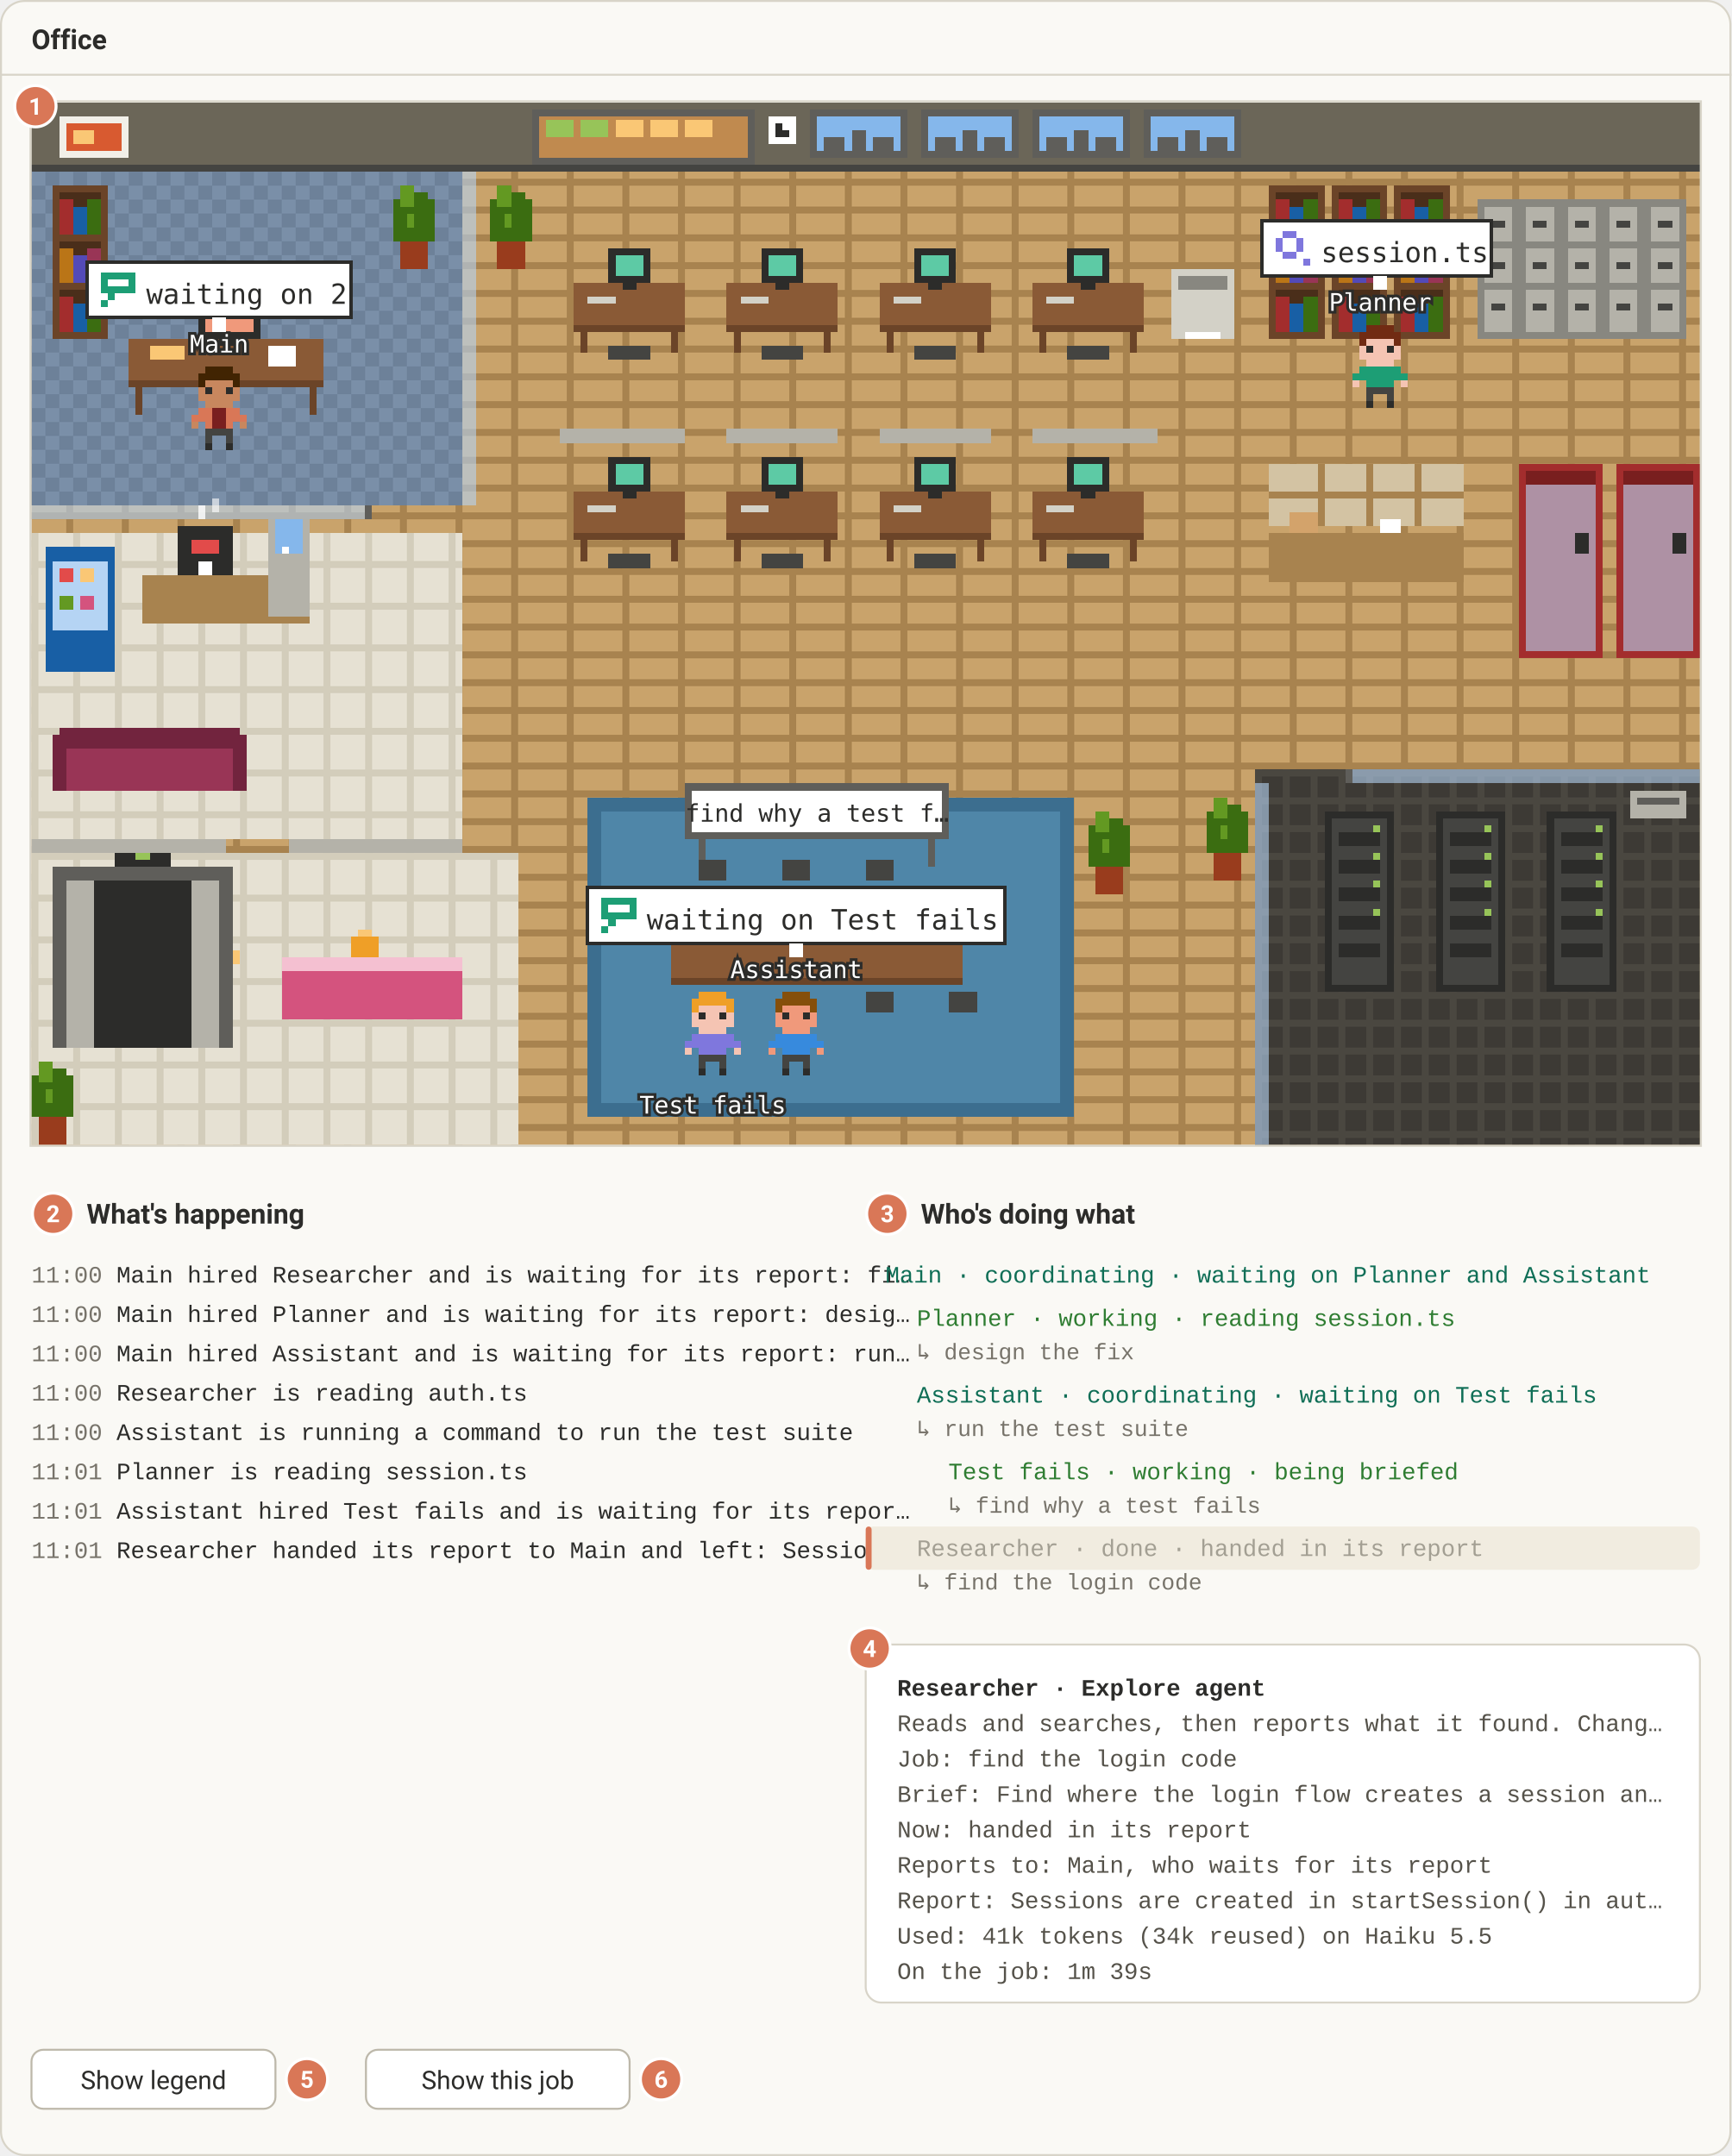
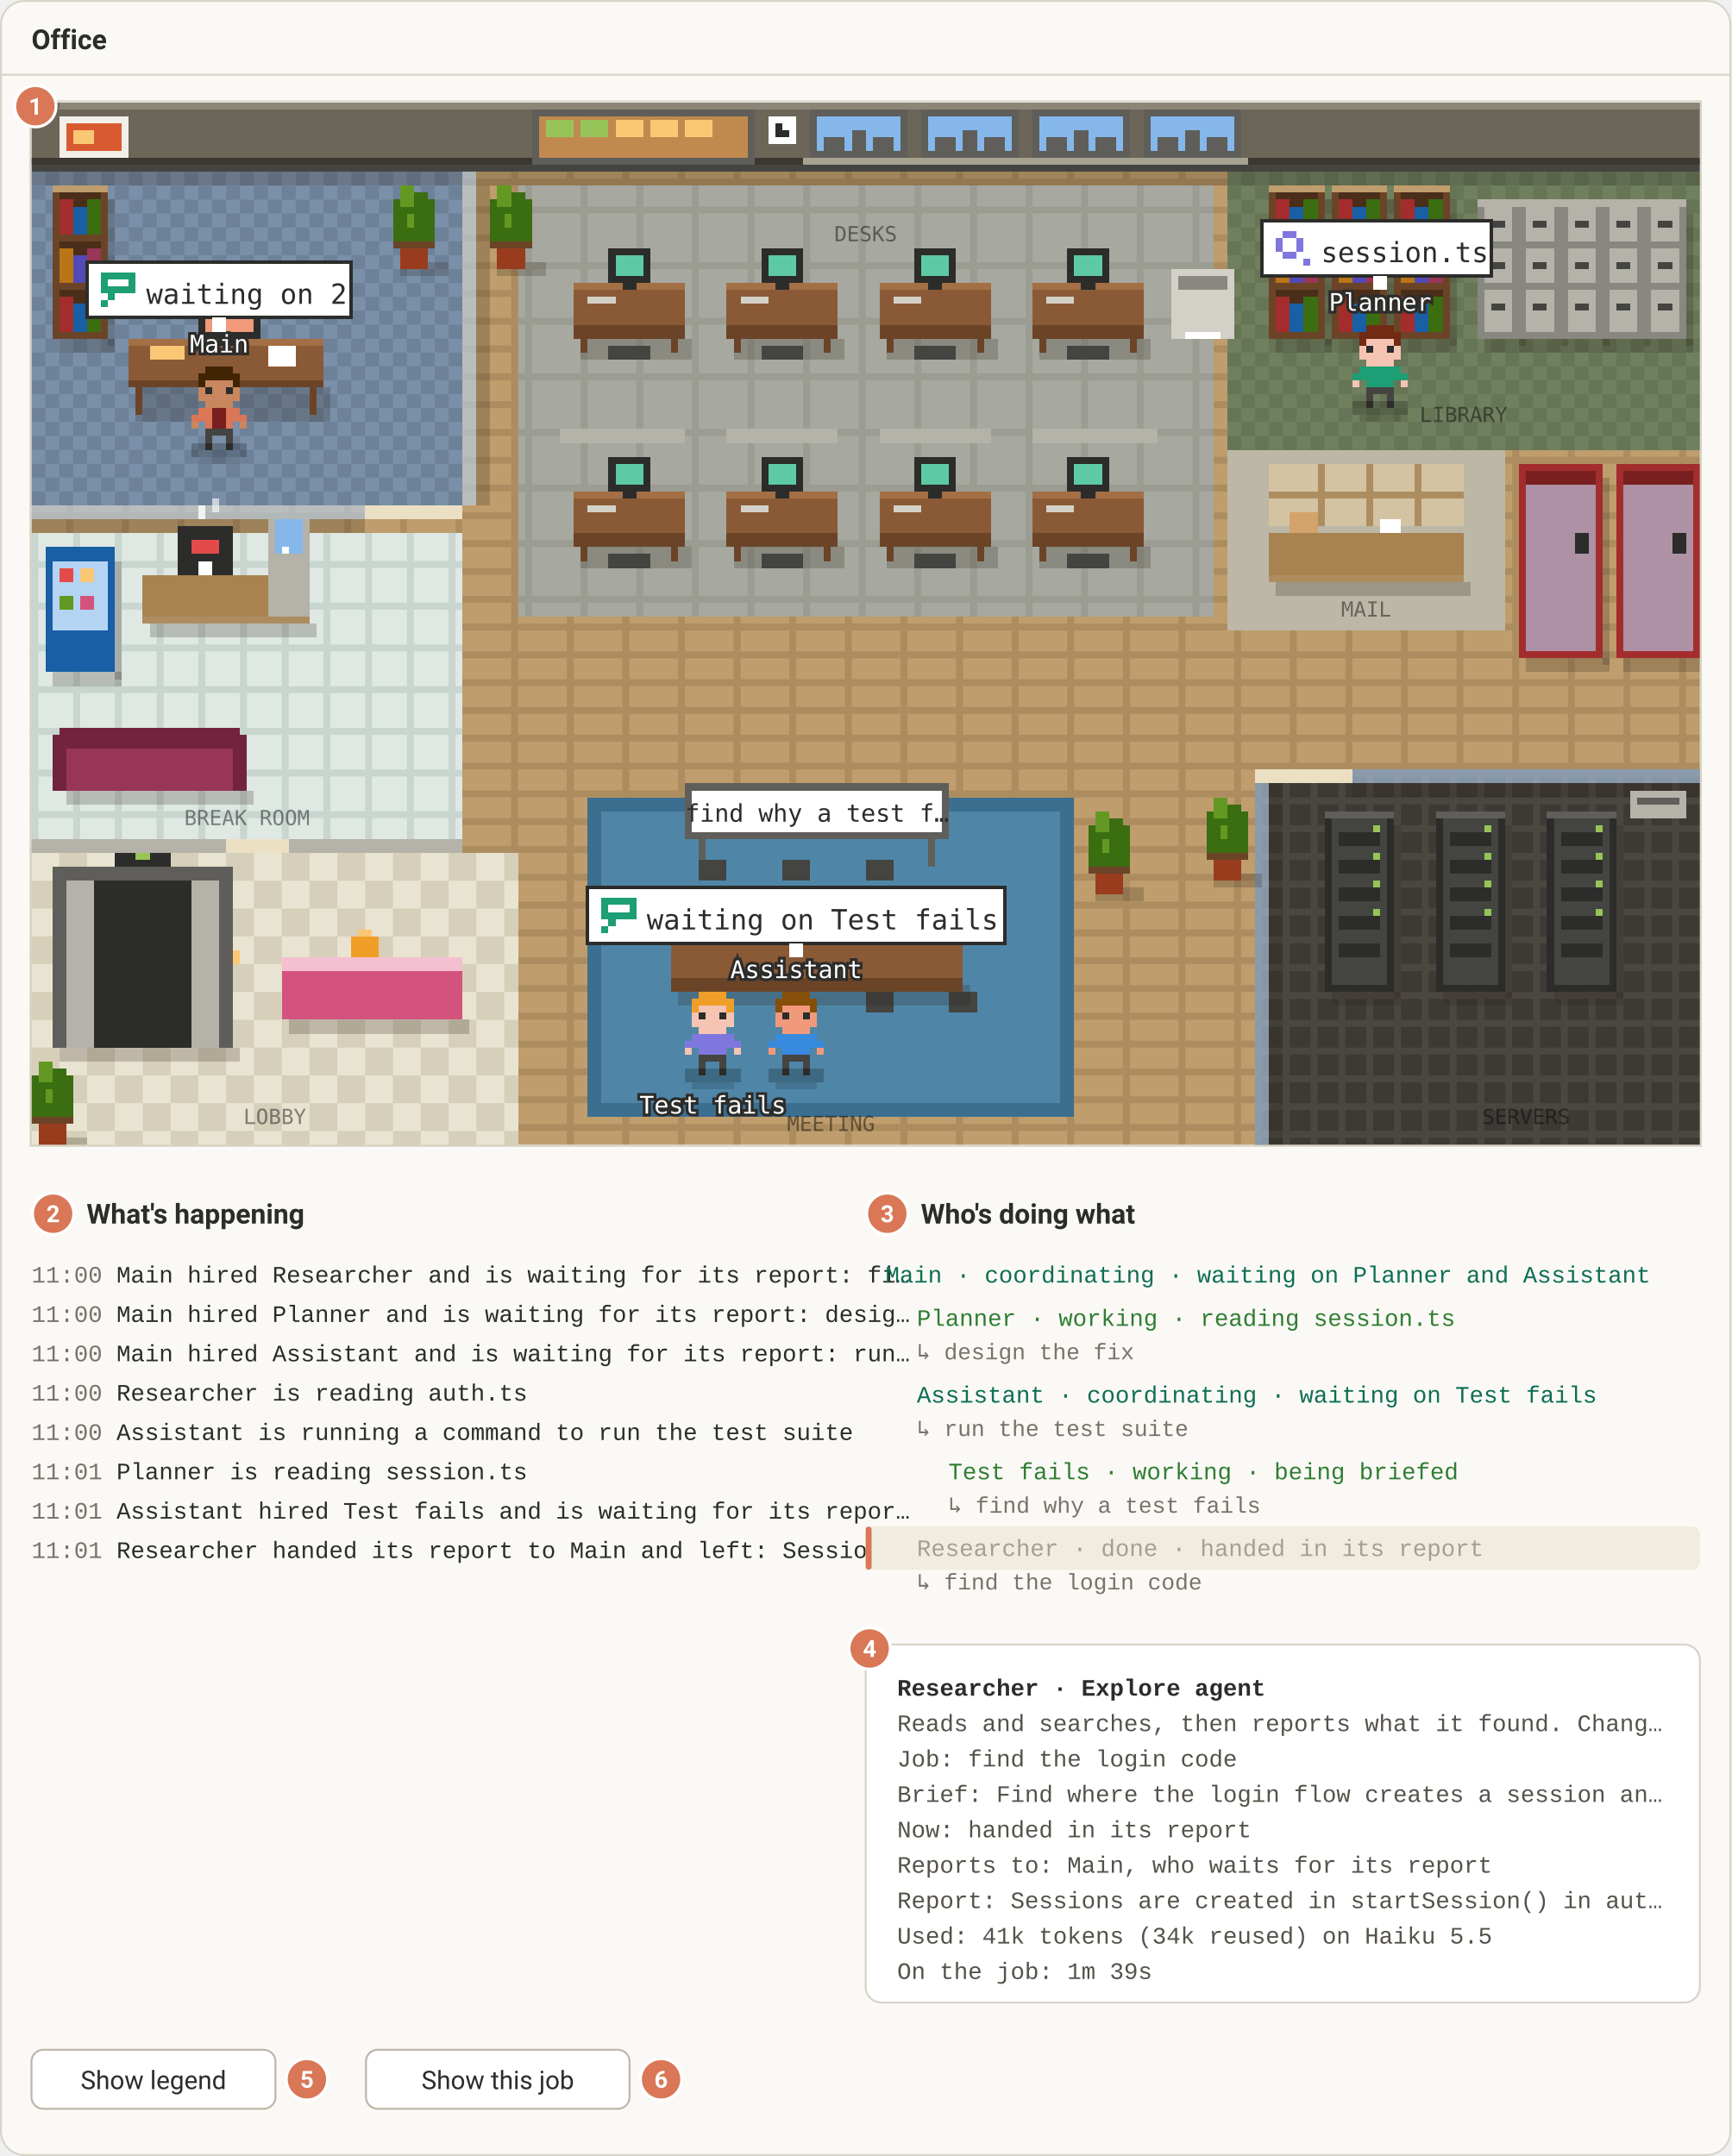
<svg xmlns="http://www.w3.org/2000/svg" viewBox="0 0 880 1096" width="880" height="1096">
  <rect x="0.5" y="0.5" width="879" height="1095" rx="12" fill="#faf9f5" stroke="#d8d4c8" />
  <g font-family="system-ui, -apple-system, 'Segoe UI', Roboto, Helvetica, Arial, sans-serif">
    <text x="16" y="25" font-size="14" font-weight="bold" fill="#2c2c2a">Office</text>
    <line x1="0" y1="38" x2="880" y2="38" stroke="#d8d4c8" />
  </g>
  <svg x="16" y="52" viewBox="0 0 240 150" width="848" height="530" shape-rendering="crispEdges" font-family="monospace">
    <defs>
      <pattern id="po-wood" width="8" height="4" patternUnits="userSpaceOnUse">
-         <rect x="0" y="0" width="8" height="4" fill="#c9a36b" />
-         <rect x="0" y="3" width="8" height="1" fill="#a8834f" />
-         <rect x="5" y="0" width="1" height="3" fill="#a8834f" />
+         <rect x="0" y="0" width="8" height="4" fill="#bf9d6c" />
+         <rect x="0" y="3" width="8" height="1" fill="#ad8d60" />
+         <rect x="5" y="0" width="1" height="3" fill="#ad8d60" />
      </pattern>
      <pattern id="po-carpet" width="4" height="4" patternUnits="userSpaceOnUse">
        <rect x="0" y="0" width="4" height="4" fill="#7a8fa8" />
        <rect x="0" y="0" width="2" height="2" fill="#6d8199" />
        <rect x="2" y="2" width="2" height="2" fill="#6d8199" />
      </pattern>
      <pattern id="po-tile" width="6" height="6" patternUnits="userSpaceOnUse">
-         <rect x="0" y="0" width="6" height="6" fill="#e6e1d3" />
-         <rect x="0" y="0" width="6" height="1" fill="#d3cdbb" />
-         <rect x="0" y="0" width="1" height="6" fill="#d3cdbb" />
+         <rect x="0" y="0" width="6" height="6" fill="#dfe8e3" />
+         <rect x="0" y="0" width="6" height="1" fill="#c9d6cf" />
+         <rect x="0" y="0" width="1" height="6" fill="#c9d6cf" />
+       </pattern>
+       <pattern id="po-officefloor" width="8" height="8" patternUnits="userSpaceOnUse">
+         <rect x="0" y="0" width="8" height="8" fill="#a7a89f" />
+         <rect x="0" y="7" width="8" height="1" fill="#9b9c92" />
+         <rect x="7" y="0" width="1" height="8" fill="#9b9c92" />
+       </pattern>
+       <pattern id="po-libraryfloor" width="4" height="4" patternUnits="userSpaceOnUse">
+         <rect x="0" y="0" width="4" height="4" fill="#70805f" />
+         <rect x="0" y="0" width="2" height="2" fill="#667555" />
+         <rect x="2" y="2" width="2" height="2" fill="#667555" />
+       </pattern>
+       <pattern id="po-marble" width="8" height="8" patternUnits="userSpaceOnUse">
+         <rect x="0" y="0" width="8" height="8" fill="#e9e3d1" />
+         <rect x="0" y="0" width="4" height="4" fill="#d6cfb9" />
+         <rect x="4" y="4" width="4" height="4" fill="#d6cfb9" />
      </pattern>
      <pattern id="po-grate" width="4" height="4" patternUnits="userSpaceOnUse">
        <rect x="0" y="0" width="4" height="4" fill="#3d3a35" />
        <rect x="0" y="0" width="4" height="1" fill="#4a4740" />
        <rect x="0" y="0" width="1" height="4" fill="#4a4740" />
      </pattern>
      <g id="po-desk">
+         <rect x="1" y="8" width="16" height="3" fill="#2a2018" fill-opacity="0.22" />
        <rect x="0" y="0" width="16" height="6" fill="#8a5a36" />
-         <rect x="0" y="6" width="16" height="1" fill="#6b4428" />
+         <rect x="0" y="0" width="16" height="1" fill="#a46f45" />
+         <rect x="0" y="6" width="16" height="2" fill="#6b4428" />
        <rect x="1" y="7" width="1" height="3" fill="#6b4428" />
        <rect x="14" y="7" width="1" height="3" fill="#6b4428" />
        <rect x="5" y="-5" width="6" height="5" fill="#2c2c2a" />
        <rect x="6" y="-4" width="4" height="3" fill="#5dcaa5" />
        <rect x="7" y="0" width="2" height="1" fill="#2c2c2a" />
        <rect x="2" y="2" width="4" height="1" fill="#d3d1c7" />
      </g>
      <g id="po-cab">
+         <rect x="1" y="20" width="6" height="2" fill="#2a2018" fill-opacity="0.22" />
+         <rect x="6" y="2" width="1" height="19" fill="#2a2018" fill-opacity="0.22" />
        <rect x="0" y="0" width="6" height="20" fill="#888780" />
+         <rect x="0" y="0" width="6" height="1" fill="#b4b2a9" />
        <rect x="1" y="1" width="4" height="5" fill="#b4b2a9" />
        <rect x="1" y="7" width="4" height="5" fill="#b4b2a9" />
        <rect x="1" y="13" width="4" height="6" fill="#b4b2a9" />
        <rect x="2" y="3" width="2" height="1" fill="#444441" />
        <rect x="2" y="9" width="2" height="1" fill="#444441" />
        <rect x="2" y="15" width="2" height="1" fill="#444441" />
      </g>
      <g id="po-shelf">
+         <rect x="1" y="22" width="8" height="2" fill="#2a2018" fill-opacity="0.22" />
+         <rect x="8" y="2" width="1" height="21" fill="#2a2018" fill-opacity="0.22" />
        <rect x="0" y="0" width="8" height="22" fill="#6b4428" />
        <rect x="1" y="1" width="6" height="6" fill="#4a2e1a" />
        <rect x="1" y="2" width="2" height="5" fill="#a32d2d" />
        <rect x="3" y="3" width="2" height="4" fill="#185fa5" />
        <rect x="5" y="2" width="2" height="5" fill="#3b6d11" />
        <rect x="1" y="8" width="6" height="6" fill="#4a2e1a" />
        <rect x="1" y="9" width="2" height="5" fill="#ba7517" />
        <rect x="3" y="10" width="2" height="4" fill="#534ab7" />
        <rect x="5" y="9" width="2" height="5" fill="#993556" />
        <rect x="1" y="15" width="6" height="6" fill="#4a2e1a" />
        <rect x="1" y="16" width="2" height="5" fill="#a32d2d" />
        <rect x="3" y="17" width="2" height="4" fill="#185fa5" />
        <rect x="5" y="16" width="2" height="5" fill="#3b6d11" />
+         <rect x="0" y="0" width="8" height="1" fill="#bf9d6c" />
      </g>
      <g id="po-rack">
+         <rect x="1" y="26" width="10" height="2" fill="#2a2018" fill-opacity="0.22" />
+         <rect x="10" y="2" width="1" height="25" fill="#2a2018" fill-opacity="0.22" />
        <rect x="0" y="0" width="10" height="26" fill="#2c2c2a" />
+         <rect x="0" y="0" width="10" height="1" fill="#5f5e5a" />
        <rect x="1" y="1" width="8" height="24" fill="#444441" />
        <rect x="2" y="3" width="6" height="2" fill="#2c2c2a" />
        <rect x="2" y="7" width="6" height="2" fill="#2c2c2a" />
        <rect x="2" y="11" width="6" height="2" fill="#2c2c2a" />
        <rect x="2" y="15" width="6" height="2" fill="#2c2c2a" />
        <rect x="2" y="19" width="6" height="2" fill="#2c2c2a" />
      </g>
      <g id="po-plant">
+         <rect x="1" y="11" width="7" height="2" fill="#2a2018" fill-opacity="0.22" />
        <rect x="1" y="8" width="4" height="4" fill="#993c1d" />
+         <rect x="0" y="8" width="6" height="1" fill="#6b4428" />
        <rect x="0" y="2" width="6" height="6" fill="#3b6d11" />
        <rect x="1" y="0" width="2" height="3" fill="#639922" />
        <rect x="3" y="1" width="2" height="3" fill="#3b6d11" />
        <rect x="2" y="4" width="1" height="2" fill="#639922" />
      </g>
    </defs>
    <rect x="0" y="10" width="240" height="140" fill="url(#po-wood)" />
    <rect x="0" y="10" width="62" height="48" fill="url(#po-carpet)" />
    <rect x="0" y="62" width="62" height="44" fill="url(#po-tile)" />
-     <rect x="0" y="108" width="70" height="42" fill="url(#po-tile)" />
+     <rect x="0" y="108" width="70" height="42" fill="url(#po-marble)" />
+     <rect x="70" y="12" width="100" height="62" fill="url(#po-officefloor)" />
+     <rect x="172" y="10" width="68" height="40" fill="url(#po-libraryfloor)" />
+     <rect x="172" y="50" width="40" height="26" fill="#bdb7a6" />
    <rect x="176" y="96" width="64" height="54" fill="url(#po-grate)" />
    <rect x="0" y="0" width="240" height="9" fill="#6b6658" />
+     <rect x="0" y="0" width="240" height="1" fill="#8c8676" />
+     <rect x="0" y="8" width="240" height="1" fill="#3a3830" />
    <rect x="0" y="9" width="240" height="1" fill="#444441" />
+     <rect x="0" y="10" width="240" height="2" fill="#2a2018" fill-opacity="0.2" />
    <rect x="112" y="1" width="14" height="7" fill="#5f5e5a" />
    <rect x="113" y="2" width="12" height="5" fill="#85b7eb" />
+     <rect x="111" y="8" width="16" height="1" fill="#a8a291" />
    <rect x="114" y="5" width="3" height="2" fill="#5f5e5a" />
    <rect x="118" y="4" width="2" height="3" fill="#5f5e5a" />
    <rect x="121" y="5" width="3" height="2" fill="#5f5e5a" />
    <rect x="128" y="1" width="14" height="7" fill="#5f5e5a" />
    <rect x="129" y="2" width="12" height="5" fill="#85b7eb" />
+     <rect x="127" y="8" width="16" height="1" fill="#a8a291" />
    <rect x="130" y="5" width="3" height="2" fill="#5f5e5a" />
    <rect x="134" y="4" width="2" height="3" fill="#5f5e5a" />
    <rect x="137" y="5" width="3" height="2" fill="#5f5e5a" />
    <rect x="144" y="1" width="14" height="7" fill="#5f5e5a" />
    <rect x="145" y="2" width="12" height="5" fill="#85b7eb" />
+     <rect x="143" y="8" width="16" height="1" fill="#a8a291" />
    <rect x="146" y="5" width="3" height="2" fill="#5f5e5a" />
    <rect x="150" y="4" width="2" height="3" fill="#5f5e5a" />
    <rect x="153" y="5" width="3" height="2" fill="#5f5e5a" />
    <rect x="160" y="1" width="14" height="7" fill="#5f5e5a" />
    <rect x="161" y="2" width="12" height="5" fill="#85b7eb" />
+     <rect x="159" y="8" width="16" height="1" fill="#a8a291" />
    <rect x="162" y="5" width="3" height="2" fill="#5f5e5a" />
    <rect x="166" y="4" width="2" height="3" fill="#5f5e5a" />
    <rect x="169" y="5" width="3" height="2" fill="#5f5e5a" />
    <g id="po-zone-taskboard">
      <rect x="72" y="1" width="32" height="8" fill="#5f5e5a" />
      <rect x="73" y="2" width="30" height="6" fill="#c08a4f" />
    </g>
+     <rect x="64" y="12" width="2" height="46" fill="#2a2018" fill-opacity="0.22" />
+     <rect x="0" y="60" width="48" height="2" fill="#2a2018" fill-opacity="0.22" />
+     <rect x="178" y="98" width="2" height="52" fill="#2a2018" fill-opacity="0.22" />
+     <rect x="190" y="98" width="50" height="2" fill="#2a2018" fill-opacity="0.22" />
    <rect x="62" y="10" width="2" height="48" fill="#b5d4f4" fill-opacity="0.6" />
    <rect x="0" y="58" width="48" height="2" fill="#b5d4f4" fill-opacity="0.6" />
    <rect x="48" y="58" width="1" height="2" fill="#5f5e5a" />
    <rect x="176" y="98" width="2" height="52" fill="#b5d4f4" fill-opacity="0.6" />
    <rect x="190" y="96" width="50" height="2" fill="#b5d4f4" fill-opacity="0.6" />
    <rect x="189" y="96" width="1" height="2" fill="#5f5e5a" />
+     <rect x="48" y="58" width="14" height="2" fill="#ece0c4" />
+     <rect x="176" y="96" width="14" height="2" fill="#ece0c4" />
+     <rect x="28" y="106" width="9" height="2" fill="#ece0c4" />
    <rect x="0" y="106" width="28" height="2" fill="#b4b2a9" />
    <rect x="37" y="106" width="25" height="2" fill="#b4b2a9" />
    <rect x="76" y="47" width="18" height="2" fill="#b4b2a9" />
    <rect x="100" y="47" width="16" height="2" fill="#b4b2a9" />
    <rect x="122" y="47" width="16" height="2" fill="#b4b2a9" />
    <rect x="144" y="47" width="18" height="2" fill="#b4b2a9" />
    <g id="po-zone-office">
      <use href="#po-shelf" x="3" y="12" />
+       <rect x="15" y="41" width="28" height="5" fill="#2a2018" fill-opacity="0.22" />
      <rect x="14" y="34" width="28" height="6" fill="#8a5a36" />
+       <rect x="14" y="34" width="28" height="1" fill="#a46f45" />
      <rect x="14" y="40" width="28" height="1" fill="#6b4428" />
      <rect x="15" y="41" width="1" height="4" fill="#6b4428" />
      <rect x="40" y="41" width="1" height="4" fill="#6b4428" />
      <rect x="24" y="28" width="9" height="6" fill="#2c2c2a" />
      <rect x="25" y="29" width="7" height="4" fill="#f0997b" />
      <rect x="27" y="34" width="3" height="1" fill="#2c2c2a" />
      <rect x="17" y="35" width="5" height="2" fill="#fac775" />
      <rect x="34" y="35" width="4" height="3" fill="#ffffff" />
      <use href="#po-plant" x="52" y="12" />
    </g>
    <g id="po-zone-desk">
      <use href="#po-desk" x="78" y="26" />
      <rect x="83" y="35" width="6" height="2" fill="#444441" />
      <use href="#po-desk" x="100" y="26" />
      <rect x="105" y="35" width="6" height="2" fill="#444441" />
      <use href="#po-desk" x="122" y="26" />
      <rect x="127" y="35" width="6" height="2" fill="#444441" />
      <use href="#po-desk" x="144" y="26" />
      <rect x="149" y="35" width="6" height="2" fill="#444441" />
      <use href="#po-desk" x="78" y="56" />
      <rect x="83" y="65" width="6" height="2" fill="#444441" />
      <use href="#po-desk" x="100" y="56" />
      <rect x="105" y="65" width="6" height="2" fill="#444441" />
      <use href="#po-desk" x="122" y="56" />
      <rect x="127" y="65" width="6" height="2" fill="#444441" />
      <use href="#po-desk" x="144" y="56" />
      <rect x="149" y="65" width="6" height="2" fill="#444441" />
      <rect x="164" y="24" width="9" height="10" fill="#d3d1c7" />
      <rect x="165" y="25" width="7" height="2" fill="#888780" />
      <rect x="166" y="33" width="5" height="1" fill="#ffffff" />
    </g>
    <g id="po-zone-library">
      <use href="#po-shelf" x="178" y="12" />
      <use href="#po-shelf" x="187" y="12" />
      <use href="#po-shelf" x="196" y="12" />
      <use href="#po-cab" x="208" y="14" />
      <use href="#po-cab" x="214" y="14" />
      <use href="#po-cab" x="220" y="14" />
      <use href="#po-cab" x="226" y="14" />
      <use href="#po-cab" x="232" y="14" />
    </g>
    <g id="po-zone-mailroom">
+       <rect x="179" y="69" width="28" height="2" fill="#2a2018" fill-opacity="0.22" />
      <rect x="178" y="52" width="28" height="9" fill="#d3c3a3" />
-       <rect x="185" y="52" width="1" height="9" fill="#a8834f" />
-       <rect x="192" y="52" width="1" height="9" fill="#a8834f" />
-       <rect x="199" y="52" width="1" height="9" fill="#a8834f" />
-       <rect x="178" y="56" width="28" height="1" fill="#a8834f" />
+       <rect x="185" y="52" width="1" height="9" fill="#ad8d60" />
+       <rect x="192" y="52" width="1" height="9" fill="#ad8d60" />
+       <rect x="199" y="52" width="1" height="9" fill="#ad8d60" />
+       <rect x="178" y="56" width="28" height="1" fill="#ad8d60" />
      <rect x="178" y="62" width="28" height="6" fill="#a8834f" />
-       <rect x="178" y="68" width="28" height="1" fill="#a8834f" />
+       <rect x="178" y="68" width="28" height="1" fill="#ad8d60" />
      <rect x="181" y="59" width="4" height="3" fill="#d3a36b" />
      <rect x="194" y="60" width="3" height="2" fill="#ffffff" />
    </g>
    <g id="po-zone-phone">
+       <rect x="215" y="80" width="12" height="2" fill="#2a2018" fill-opacity="0.22" />
+       <rect x="226" y="54" width="1" height="27" fill="#2a2018" fill-opacity="0.22" />
      <rect x="214" y="52" width="12" height="28" fill="#a32d2d" />
      <rect x="215" y="55" width="10" height="24" fill="#b5d4f4" fill-opacity="0.6" />
      <rect x="215" y="53" width="10" height="2" fill="#791f1f" />
      <rect x="222" y="62" width="2" height="3" fill="#2c2c2a" />
+       <rect x="229" y="80" width="12" height="2" fill="#2a2018" fill-opacity="0.22" />
+       <rect x="240" y="54" width="1" height="27" fill="#2a2018" fill-opacity="0.22" />
      <rect x="228" y="52" width="12" height="28" fill="#a32d2d" />
      <rect x="229" y="55" width="10" height="24" fill="#b5d4f4" fill-opacity="0.6" />
      <rect x="229" y="53" width="10" height="2" fill="#791f1f" />
      <rect x="236" y="62" width="2" height="3" fill="#2c2c2a" />
    </g>
    <g id="po-zone-server">
      <use href="#po-rack" x="186" y="102" />
      <rect x="193" y="104" width="1" height="1" fill="#97c459">
        <animate attributeName="fill" values="#97c459;#27500a;#97c459" dur="0.50s" repeatCount="indefinite" />
      </rect>
      <rect x="193" y="108" width="1" height="1" fill="#97c459">
        <animate attributeName="fill" values="#97c459;#27500a;#97c459" dur="0.73s" repeatCount="indefinite" />
      </rect>
      <rect x="193" y="112" width="1" height="1" fill="#97c459">
        <animate attributeName="fill" values="#97c459;#27500a;#97c459" dur="0.96s" repeatCount="indefinite" />
      </rect>
      <rect x="193" y="116" width="1" height="1" fill="#97c459">
        <animate attributeName="fill" values="#97c459;#27500a;#97c459" dur="1.19s" repeatCount="indefinite" />
      </rect>
      <use href="#po-rack" x="202" y="102" />
      <rect x="209" y="104" width="1" height="1" fill="#97c459">
        <animate attributeName="fill" values="#97c459;#27500a;#97c459" dur="1.42s" repeatCount="indefinite" />
      </rect>
      <rect x="209" y="108" width="1" height="1" fill="#97c459">
        <animate attributeName="fill" values="#97c459;#27500a;#97c459" dur="0.50s" repeatCount="indefinite" />
      </rect>
      <rect x="209" y="112" width="1" height="1" fill="#97c459">
        <animate attributeName="fill" values="#97c459;#27500a;#97c459" dur="0.73s" repeatCount="indefinite" />
      </rect>
      <rect x="209" y="116" width="1" height="1" fill="#97c459">
        <animate attributeName="fill" values="#97c459;#27500a;#97c459" dur="0.96s" repeatCount="indefinite" />
      </rect>
      <use href="#po-rack" x="218" y="102" />
      <rect x="225" y="104" width="1" height="1" fill="#97c459">
        <animate attributeName="fill" values="#97c459;#27500a;#97c459" dur="1.19s" repeatCount="indefinite" />
      </rect>
      <rect x="225" y="108" width="1" height="1" fill="#97c459">
        <animate attributeName="fill" values="#97c459;#27500a;#97c459" dur="1.42s" repeatCount="indefinite" />
      </rect>
      <rect x="225" y="112" width="1" height="1" fill="#97c459">
        <animate attributeName="fill" values="#97c459;#27500a;#97c459" dur="0.50s" repeatCount="indefinite" />
      </rect>
      <rect x="225" y="116" width="1" height="1" fill="#97c459">
        <animate attributeName="fill" values="#97c459;#27500a;#97c459" dur="0.73s" repeatCount="indefinite" />
      </rect>
      <rect x="230" y="99" width="8" height="4" fill="#b4b2a9" />
      <rect x="231" y="100" width="6" height="1" fill="#5f5e5a" />
    </g>
    <g id="po-zone-meeting">
      <rect x="80" y="100" width="70" height="46" fill="#3c6e8f" />
      <rect x="82" y="102" width="66" height="42" fill="#4f86a8" />
      <rect x="94" y="98" width="38" height="8" fill="#5f5e5a" />
      <rect x="95" y="99" width="36" height="6" fill="#ffffff" />
      <rect x="96" y="106" width="1" height="4" fill="#5f5e5a" />
      <rect x="129" y="106" width="1" height="4" fill="#5f5e5a" />
      <rect x="96" y="109" width="4" height="3" fill="#444441" />
      <rect x="108" y="109" width="4" height="3" fill="#444441" />
      <rect x="120" y="109" width="4" height="3" fill="#444441" />
      <rect x="96" y="128" width="4" height="3" fill="#444441" />
      <rect x="108" y="128" width="4" height="3" fill="#444441" />
      <rect x="120" y="128" width="4" height="3" fill="#444441" />
      <rect x="132" y="128" width="4" height="3" fill="#444441" />
+       <rect x="93" y="127" width="42" height="3" fill="#2a2018" fill-opacity="0.22" />
      <rect x="92" y="116" width="42" height="10" fill="#8a5a36" />
-       <rect x="92" y="126" width="42" height="1" fill="#6b4428" />
+       <rect x="92" y="116" width="42" height="1" fill="#a46f45" />
+       <rect x="92" y="126" width="42" height="2" fill="#6b4428" />
    </g>
    <g id="po-zone-breakroom">
+       <rect x="3" y="82" width="10" height="2" fill="#2a2018" fill-opacity="0.22" />
+       <rect x="12" y="66" width="1" height="17" fill="#2a2018" fill-opacity="0.22" />
+       <rect x="17" y="75" width="24" height="2" fill="#2a2018" fill-opacity="0.22" />
      <rect x="2" y="64" width="10" height="18" fill="#185fa5" />
      <rect x="3" y="66" width="8" height="10" fill="#b5d4f4" />
      <rect x="4" y="67" width="2" height="2" fill="#e24b4a" />
      <rect x="7" y="67" width="2" height="2" fill="#fac775" />
      <rect x="4" y="71" width="2" height="2" fill="#639922" />
      <rect x="7" y="71" width="2" height="2" fill="#d4537e" />
      <rect x="16" y="68" width="24" height="6" fill="#a8834f" />
-       <rect x="16" y="74" width="24" height="1" fill="#a8834f" />
+       <rect x="16" y="74" width="24" height="1" fill="#ad8d60" />
      <rect x="21" y="61" width="8" height="7" fill="#2c2c2a" />
      <rect x="23" y="63" width="4" height="2" fill="#e24b4a" />
      <rect x="24" y="66" width="2" height="2" fill="#ffffff" />
      <rect x="34" y="60" width="6" height="14" fill="#b4b2a9" />
      <rect x="35" y="60" width="4" height="5" fill="#85b7eb" />
+       <rect x="5" y="99" width="27" height="2" fill="#2a2018" fill-opacity="0.22" />
      <rect x="4" y="90" width="26" height="3" fill="#72243e" />
      <rect x="4" y="93" width="26" height="6" fill="#993556" />
      <rect x="3" y="91" width="2" height="8" fill="#72243e" />
      <rect x="29" y="91" width="2" height="8" fill="#72243e" />
    </g>
    <g id="po-zone-elevator">
+       <rect x="4" y="136" width="26" height="2" fill="#2a2018" fill-opacity="0.22" />
      <rect x="3" y="110" width="26" height="26" fill="#5f5e5a" />
      <rect x="5" y="112" width="11" height="24" fill="#b4b2a9" />
      <rect x="16" y="112" width="11" height="24" fill="#b4b2a9" />
      <rect x="15" y="112" width="2" height="24" fill="#5f5e5a" />
      <rect x="12" y="108" width="8" height="2" fill="#2c2c2a" />
      <rect x="15" y="108" width="2" height="1" fill="#97c459" />
      <rect x="29" y="122" width="1" height="2" fill="#fac775" />
    </g>
    <g id="po-zone-reception">
+       <rect x="37" y="132" width="26" height="2" fill="#2a2018" fill-opacity="0.22" />
      <rect x="36" y="123" width="26" height="2" fill="#f4c0d1" />
      <rect x="36" y="125" width="26" height="7" fill="#d4537e" />
      <rect x="46" y="120" width="4" height="3" fill="#ef9f27" />
      <rect x="47" y="119" width="2" height="1" fill="#fac775" />
+     </g>
+     <g id="po-labels">
+       <text x="120" y="20" font-size="3" text-anchor="middle" fill="#000000" fill-opacity="0.45">DESKS</text>
+       <text x="206" y="46" font-size="3" text-anchor="middle" fill="#000000" fill-opacity="0.45">LIBRARY</text>
+       <text x="192" y="74" font-size="3" text-anchor="middle" fill="#000000" fill-opacity="0.45">MAIL</text>
+       <text x="215" y="147" font-size="3" text-anchor="middle" fill="#000000" fill-opacity="0.45">SERVERS</text>
+       <text x="115" y="148" font-size="3" text-anchor="middle" fill="#000000" fill-opacity="0.45">MEETING</text>
+       <text x="31" y="104" font-size="3" text-anchor="middle" fill="#000000" fill-opacity="0.45">BREAK ROOM</text>
+       <text x="35" y="147" font-size="3" text-anchor="middle" fill="#000000" fill-opacity="0.45">LOBBY</text>
    </g>
    <g id="po-decor">
      <use href="#po-plant" x="66" y="12" />
      <use href="#po-plant" x="152" y="102" />
      <use href="#po-plant" x="169" y="100" />
      <use href="#po-plant" x="0" y="138" />
      <rect x="4" y="2" width="10" height="6" fill="#f1efe8" />
      <rect x="5" y="3" width="8" height="4" fill="#d85a30" />
      <rect x="6" y="4" width="3" height="2" fill="#fac775" />
      <rect x="106" y="2" width="4" height="4" fill="#ffffff" />
      <rect x="107" y="3" width="1" height="2" fill="#2c2c2a" />
      <rect x="108" y="4" width="1" height="1" fill="#2c2c2a" />
      <g>
        <rect x="24" y="58" width="1" height="2" fill="#ffffff" fill-opacity="0.8" />
        <rect x="26" y="57" width="1" height="2" fill="#ffffff" fill-opacity="0.6" />
        <animateTransform attributeName="transform" type="translate" values="0,1;0,-2" dur="1.2s" repeatCount="indefinite" />
        <animate attributeName="opacity" values="1;0" dur="1.2s" repeatCount="indefinite" />
      </g>
      <rect x="36" y="64" width="1" height="1" fill="#ffffff">
        <animate attributeName="y" values="64;60" dur="2s" repeatCount="indefinite" />
      </rect>
    </g>
    <text x="113" y="103.5" font-size="3.5" text-anchor="middle" fill="#2c2c2a">find why a test f…</text>
    <rect x="74" y="2.5" width="4" height="2.5" fill="#97c459" />
    <rect x="79" y="2.5" width="4" height="2.5" fill="#97c459" />
    <rect x="84" y="2.5" width="4" height="2.5" fill="#fac775" />
    <rect x="89" y="2.5" width="4" height="2.5" fill="#fac775" />
    <rect x="94" y="2.5" width="4" height="2.5" fill="#fac775" />
    <rect x="9" y="112" width="14" height="24" fill="#2c2c2a" />
    <g id="agent-plan-1" transform="translate(194,44)">
      <g>
+         <rect x="-4" y="-1" width="8" height="2" fill="#000000" fill-opacity="0.22" />
+         <rect x="-3" y="1" width="6" height="1" fill="#000000" fill-opacity="0.14" />
        <g transform="translate(-4,-12)">
          <rect x="2" y="0" width="4" height="1" fill="#712b13" />
          <rect x="1" y="1" width="6" height="1" fill="#712b13" />
          <rect x="1" y="2" width="1" height="1" fill="#712b13" />
          <rect x="2" y="2" width="4" height="1" fill="#f5c4b3" />
          <rect x="6" y="2" width="1" height="1" fill="#712b13" />
          <rect x="1" y="3" width="1" height="1" fill="#f5c4b3" />
          <rect x="2" y="3" width="1" height="1" fill="#2c2c2a" />
          <rect x="3" y="3" width="2" height="1" fill="#f5c4b3" />
          <rect x="5" y="3" width="1" height="1" fill="#2c2c2a" />
          <rect x="6" y="3" width="1" height="1" fill="#f5c4b3" />
          <rect x="1" y="4" width="6" height="1" fill="#f5c4b3" />
          <rect x="2" y="5" width="4" height="1" fill="#f5c4b3" />
          <rect x="1" y="6" width="6" height="1" fill="#1d9e75" />
          <rect x="0" y="7" width="8" height="1" fill="#1d9e75" />
          <rect x="0" y="8" width="1" height="1" fill="#f5c4b3" />
          <rect x="2" y="8" width="4" height="1" fill="#1d9e75" />
          <rect x="7" y="8" width="1" height="1" fill="#f5c4b3" />
          <rect x="2" y="9" width="4" height="1" fill="#444441" />
          <rect x="2" y="10" width="1" height="1" fill="#444441" />
          <rect x="2" y="11" width="1" height="1" fill="#2c2c2a" />
          <rect x="5" y="10" width="1" height="1" fill="#444441" />
          <rect x="5" y="11" width="1" height="1" fill="#2c2c2a" />
        </g>
        <animateTransform attributeName="transform" type="translate" values="0,0;0,-0.6;0,0" dur="0.7s" repeatCount="indefinite" />
      </g>
      <text x="0" y="-14" font-size="3.5" text-anchor="middle" fill="#ffffff" stroke="#2c2c2a" stroke-width="0.8" paint-order="stroke">Planner</text>
      <g transform="translate(-17,-27)">
        <rect x="0" y="0" width="33" height="8" fill="#ffffff" stroke="#2c2c2a" stroke-width="0.5" />
        <rect x="16" y="8" width="2" height="2" fill="#ffffff" />
        <rect x="3" y="1.5" width="2" height="1" fill="#7f77dd" />
        <rect x="2" y="2.5" width="1" height="1" fill="#7f77dd" />
        <rect x="5" y="2.5" width="1" height="1" fill="#7f77dd" />
        <rect x="2" y="3.5" width="1" height="1" fill="#7f77dd" />
        <rect x="5" y="3.5" width="1" height="1" fill="#7f77dd" />
        <rect x="3" y="4.5" width="2" height="1" fill="#7f77dd" />
        <rect x="6" y="5.5" width="1" height="1" fill="#7f77dd" />
        <text x="8.5" y="6" font-size="4" fill="#2c2c2a">session.ts</text>
      </g>
    </g>
    <g id="agent-main" transform="translate(27,50)">
+       <rect x="-4" y="-1" width="8" height="2" fill="#000000" fill-opacity="0.22" />
+       <rect x="-3" y="1" width="6" height="1" fill="#000000" fill-opacity="0.14" />
      <g transform="translate(-4,-12)">
        <rect x="2" y="0" width="4" height="1" fill="#412402" />
        <rect x="1" y="1" width="6" height="1" fill="#412402" />
        <rect x="1" y="2" width="1" height="1" fill="#412402" />
        <rect x="2" y="2" width="4" height="1" fill="#c8875e" />
        <rect x="6" y="2" width="1" height="1" fill="#412402" />
        <rect x="1" y="3" width="1" height="1" fill="#c8875e" />
        <rect x="2" y="3" width="1" height="1" fill="#2c2c2a" />
        <rect x="3" y="3" width="2" height="1" fill="#c8875e" />
        <rect x="5" y="3" width="1" height="1" fill="#2c2c2a" />
        <rect x="6" y="3" width="1" height="1" fill="#c8875e" />
        <rect x="1" y="4" width="6" height="1" fill="#c8875e" />
        <rect x="2" y="5" width="4" height="1" fill="#c8875e" />
        <rect x="1" y="6" width="2" height="1" fill="#d97757" />
        <rect x="3" y="6" width="2" height="1" fill="#791f1f" />
        <rect x="5" y="6" width="2" height="1" fill="#d97757" />
        <rect x="0" y="7" width="3" height="1" fill="#d97757" />
        <rect x="3" y="7" width="2" height="1" fill="#791f1f" />
        <rect x="5" y="7" width="3" height="1" fill="#d97757" />
        <rect x="0" y="8" width="1" height="1" fill="#c8875e" />
        <rect x="2" y="8" width="1" height="1" fill="#d97757" />
        <rect x="3" y="8" width="2" height="1" fill="#791f1f" />
        <rect x="5" y="8" width="1" height="1" fill="#d97757" />
        <rect x="7" y="8" width="1" height="1" fill="#c8875e" />
        <rect x="2" y="9" width="4" height="1" fill="#444441" />
        <rect x="2" y="10" width="1" height="1" fill="#444441" />
        <rect x="2" y="11" width="1" height="1" fill="#2c2c2a" />
        <rect x="5" y="10" width="1" height="1" fill="#444441" />
        <rect x="5" y="11" width="1" height="1" fill="#2c2c2a" />
      </g>
      <text x="0" y="-14" font-size="3.5" text-anchor="middle" fill="#ffffff" stroke="#2c2c2a" stroke-width="0.8" paint-order="stroke">Main</text>
      <g transform="translate(-19,-27)">
        <rect x="0" y="0" width="38" height="8" fill="#ffffff" stroke="#2c2c2a" stroke-width="0.5" />
        <rect x="18" y="8" width="2" height="2" fill="#ffffff" />
        <rect x="2" y="1.5" width="5" height="1" fill="#1d9e75" />
        <rect x="2" y="2.5" width="1" height="1" fill="#1d9e75" />
        <rect x="6" y="2.5" width="1" height="1" fill="#1d9e75" />
        <rect x="2" y="3.5" width="5" height="1" fill="#1d9e75" />
        <rect x="3" y="4.5" width="1" height="1" fill="#1d9e75" />
        <rect x="2" y="5.5" width="1" height="1" fill="#1d9e75" />
        <text x="8.5" y="6" font-size="4" fill="#2c2c2a">waiting on 2</text>
      </g>
    </g>
    <g id="agent-explore-1">
      <set attributeName="visibility" to="hidden" begin="4771ms" />
      <animateMotion dur="4771ms" fill="freeze" path="M172,74 L172,88 L55,88 L55,62 L55,50 L36,50 L55,50 L55,62 L55,88 L32,88 L32,138 L16,138" />
+       <rect x="-4" y="-1" width="8" height="2" fill="#000000" fill-opacity="0.22" />
+       <rect x="-3" y="1" width="6" height="1" fill="#000000" fill-opacity="0.14" />
      <g transform="translate(-4,-12)">
        <rect x="2" y="0" width="4" height="1" fill="#412402" />
        <rect x="1" y="1" width="6" height="1" fill="#412402" />
        <rect x="1" y="2" width="1" height="1" fill="#412402" />
        <rect x="2" y="2" width="4" height="1" fill="#f5c4b3" />
        <rect x="6" y="2" width="1" height="1" fill="#412402" />
        <rect x="1" y="3" width="1" height="1" fill="#f5c4b3" />
        <rect x="2" y="3" width="1" height="1" fill="#2c2c2a" />
        <rect x="3" y="3" width="2" height="1" fill="#f5c4b3" />
        <rect x="5" y="3" width="1" height="1" fill="#2c2c2a" />
        <rect x="6" y="3" width="1" height="1" fill="#f5c4b3" />
        <rect x="1" y="4" width="6" height="1" fill="#f5c4b3" />
        <rect x="2" y="5" width="4" height="1" fill="#f5c4b3" />
        <rect x="1" y="6" width="6" height="1" fill="#7f77dd" />
        <rect x="0" y="7" width="8" height="1" fill="#7f77dd" />
        <rect x="0" y="8" width="1" height="1" fill="#f5c4b3" />
        <rect x="2" y="8" width="4" height="1" fill="#7f77dd" />
        <rect x="7" y="8" width="1" height="1" fill="#f5c4b3" />
        <rect x="2" y="9" width="4" height="1" fill="#444441" />
        <g>
          <rect x="2" y="10" width="1" height="1" fill="#444441" />
          <rect x="2" y="11" width="1" height="1" fill="#2c2c2a" />
          <animateTransform attributeName="transform" type="translate" values="0,0;0,-1;0,0" dur="0.3s" begin="0s" repeatDur="4771ms" />
        </g>
        <g>
          <rect x="5" y="10" width="1" height="1" fill="#444441" />
          <rect x="5" y="11" width="1" height="1" fill="#2c2c2a" />
          <animateTransform attributeName="transform" type="translate" values="0,0;0,-1;0,0" dur="0.3s" begin="0.15s" repeatDur="4771ms" />
        </g>
      </g>
      <g>
        <rect x="-1" y="-5" width="2" height="1" fill="#ba7517" />
        <rect x="-1" y="-4" width="5" height="1" fill="#fac775" />
        <rect x="-1" y="-3" width="5" height="1" fill="#fac775" />
        <rect x="-1" y="-2" width="5" height="1" fill="#fac775" />
        <set attributeName="visibility" to="hidden" begin="2685ms" />
      </g>
      <text x="0" y="-14" font-size="3.5" text-anchor="middle" fill="#ffffff" stroke="#2c2c2a" stroke-width="0.8" paint-order="stroke">Researcher</text>
    </g>
    <g id="agent-tester-1" transform="translate(110,140)">
+       <rect x="-4" y="-1" width="8" height="2" fill="#000000" fill-opacity="0.22" />
+       <rect x="-3" y="1" width="6" height="1" fill="#000000" fill-opacity="0.14" />
      <g transform="translate(-4,-12)">
        <rect x="2" y="0" width="4" height="1" fill="#854f0b" />
        <rect x="1" y="1" width="6" height="1" fill="#854f0b" />
        <rect x="1" y="2" width="1" height="1" fill="#854f0b" />
        <rect x="2" y="2" width="4" height="1" fill="#f0997b" />
        <rect x="6" y="2" width="1" height="1" fill="#854f0b" />
        <rect x="1" y="3" width="1" height="1" fill="#f0997b" />
        <rect x="2" y="3" width="1" height="1" fill="#2c2c2a" />
        <rect x="3" y="3" width="2" height="1" fill="#f0997b" />
        <rect x="5" y="3" width="1" height="1" fill="#2c2c2a" />
        <rect x="6" y="3" width="1" height="1" fill="#f0997b" />
        <rect x="1" y="4" width="6" height="1" fill="#f0997b" />
        <rect x="2" y="5" width="4" height="1" fill="#f0997b" />
        <rect x="1" y="6" width="6" height="1" fill="#378add" />
        <rect x="0" y="7" width="8" height="1" fill="#378add" />
        <rect x="0" y="8" width="1" height="1" fill="#f0997b" />
        <rect x="2" y="8" width="4" height="1" fill="#378add" />
        <rect x="7" y="8" width="1" height="1" fill="#f0997b" />
        <rect x="2" y="9" width="4" height="1" fill="#444441" />
        <rect x="2" y="10" width="1" height="1" fill="#444441" />
        <rect x="2" y="11" width="1" height="1" fill="#2c2c2a" />
        <rect x="5" y="10" width="1" height="1" fill="#444441" />
        <rect x="5" y="11" width="1" height="1" fill="#2c2c2a" />
      </g>
      <text x="0" y="-14" font-size="3.5" text-anchor="middle" fill="#ffffff" stroke="#2c2c2a" stroke-width="0.8" paint-order="stroke">Assistant</text>
      <g transform="translate(-30,-27)">
        <rect x="0" y="0" width="60" height="8" fill="#ffffff" stroke="#2c2c2a" stroke-width="0.5" />
        <rect x="29" y="8" width="2" height="2" fill="#ffffff" />
        <rect x="2" y="1.5" width="5" height="1" fill="#1d9e75" />
        <rect x="2" y="2.5" width="1" height="1" fill="#1d9e75" />
        <rect x="6" y="2.5" width="1" height="1" fill="#1d9e75" />
        <rect x="2" y="3.5" width="5" height="1" fill="#1d9e75" />
        <rect x="3" y="4.5" width="1" height="1" fill="#1d9e75" />
        <rect x="2" y="5.5" width="1" height="1" fill="#1d9e75" />
        <text x="8.5" y="6" font-size="4" fill="#2c2c2a">waiting on Test fails</text>
      </g>
    </g>
    <g id="agent-digger-1" transform="translate(98,140)">
+       <rect x="-4" y="-1" width="8" height="2" fill="#000000" fill-opacity="0.22" />
+       <rect x="-3" y="1" width="6" height="1" fill="#000000" fill-opacity="0.14" />
      <g transform="translate(-4,-12)">
        <rect x="2" y="0" width="4" height="1" fill="#ef9f27" />
        <rect x="1" y="1" width="6" height="1" fill="#ef9f27" />
        <rect x="1" y="2" width="1" height="1" fill="#ef9f27" />
        <rect x="2" y="2" width="4" height="1" fill="#f5c4b3" />
        <rect x="6" y="2" width="1" height="1" fill="#ef9f27" />
        <rect x="1" y="3" width="1" height="1" fill="#f5c4b3" />
        <rect x="2" y="3" width="1" height="1" fill="#2c2c2a" />
        <rect x="3" y="3" width="2" height="1" fill="#f5c4b3" />
        <rect x="5" y="3" width="1" height="1" fill="#2c2c2a" />
        <rect x="6" y="3" width="1" height="1" fill="#f5c4b3" />
        <rect x="1" y="4" width="6" height="1" fill="#f5c4b3" />
        <rect x="2" y="5" width="4" height="1" fill="#f5c4b3" />
        <rect x="1" y="6" width="6" height="1" fill="#7f77dd" />
        <rect x="0" y="7" width="8" height="1" fill="#7f77dd" />
        <rect x="0" y="8" width="1" height="1" fill="#f5c4b3" />
        <rect x="2" y="8" width="4" height="1" fill="#7f77dd" />
        <rect x="7" y="8" width="1" height="1" fill="#f5c4b3" />
        <rect x="2" y="9" width="4" height="1" fill="#444441" />
        <rect x="2" y="10" width="1" height="1" fill="#444441" />
        <rect x="2" y="11" width="1" height="1" fill="#2c2c2a" />
        <rect x="5" y="10" width="1" height="1" fill="#444441" />
        <rect x="5" y="11" width="1" height="1" fill="#2c2c2a" />
      </g>
      <text x="0" y="5.5" font-size="3.5" text-anchor="middle" fill="#ffffff" stroke="#2c2c2a" stroke-width="0.8" paint-order="stroke">Test fails</text>
    </g>
  </svg>
  <rect x="15.5" y="51.5" width="849" height="531" fill="none" stroke="#d8d4c8" />
  <g>
    <circle cx="18" cy="54" r="10.5" fill="#d97757" stroke="#ffffff" stroke-width="1.5" />
    <text x="18" y="58.3" font-family="system-ui, -apple-system, 'Segoe UI', Roboto, Helvetica, Arial, sans-serif" font-size="12" font-weight="bold" text-anchor="middle" fill="#ffffff">1</text>
  </g>
  <g font-family="system-ui, -apple-system, 'Segoe UI', Roboto, Helvetica, Arial, sans-serif">
    <text x="44" y="622" font-size="14" font-weight="bold" fill="#2c2c2a">What's happening</text>
  </g>
  <g>
    <circle cx="27" cy="617" r="10.5" fill="#d97757" stroke="#ffffff" stroke-width="1.5" />
    <text x="27" y="621.3" font-family="system-ui, -apple-system, 'Segoe UI', Roboto, Helvetica, Arial, sans-serif" font-size="12" font-weight="bold" text-anchor="middle" fill="#ffffff">2</text>
  </g>
  <g font-family="ui-monospace, SFMono-Regular, Menlo, Consolas, 'Liberation Mono', monospace" font-size="12">
    <text x="16" y="652" fill="#2c2c2a">
      <tspan fill="#77736a">11:00</tspan> Main hired Researcher and is waiting for its report: fi…</text>
    <text x="16" y="672" fill="#2c2c2a">
      <tspan fill="#77736a">11:00</tspan> Main hired Planner and is waiting for its report: desig…</text>
    <text x="16" y="692" fill="#2c2c2a">
      <tspan fill="#77736a">11:00</tspan> Main hired Assistant and is waiting for its report: run…</text>
    <text x="16" y="712" fill="#2c2c2a">
      <tspan fill="#77736a">11:00</tspan> Researcher is reading auth.ts</text>
    <text x="16" y="732" fill="#2c2c2a">
      <tspan fill="#77736a">11:00</tspan> Assistant is running a command to run the test suite</text>
    <text x="16" y="752" fill="#2c2c2a">
      <tspan fill="#77736a">11:01</tspan> Planner is reading session.ts</text>
    <text x="16" y="772" fill="#2c2c2a">
      <tspan fill="#77736a">11:01</tspan> Assistant hired Test fails and is waiting for its repor…</text>
    <text x="16" y="792" fill="#2c2c2a">
      <tspan fill="#77736a">11:01</tspan> Researcher handed its report to Main and left: Sessions…</text>
  </g>
  <g font-family="system-ui, -apple-system, 'Segoe UI', Roboto, Helvetica, Arial, sans-serif">
    <text x="468" y="622" font-size="14" font-weight="bold" fill="#2c2c2a">Who's doing what</text>
  </g>
  <g>
    <circle cx="451" cy="617" r="10.5" fill="#d97757" stroke="#ffffff" stroke-width="1.5" />
    <text x="451" y="621.3" font-family="system-ui, -apple-system, 'Segoe UI', Roboto, Helvetica, Arial, sans-serif" font-size="12" font-weight="bold" text-anchor="middle" fill="#ffffff">3</text>
  </g>
  <g font-family="ui-monospace, SFMono-Regular, Menlo, Consolas, 'Liberation Mono', monospace" font-size="12">
    <text x="450" y="652" fill="#0f6e56">Main · coordinating · waiting on Planner and Assistant</text>
  </g>
  <g font-family="ui-monospace, SFMono-Regular, Menlo, Consolas, 'Liberation Mono', monospace" font-size="12">
    <text x="466" y="674" fill="#2f7d32">Planner · working · reading session.ts</text>
  </g>
  <g font-family="ui-monospace, SFMono-Regular, Menlo, Consolas, 'Liberation Mono', monospace" font-size="11.5">
    <text x="466" y="691" fill="#77736a">↳ design the fix</text>
  </g>
  <g font-family="ui-monospace, SFMono-Regular, Menlo, Consolas, 'Liberation Mono', monospace" font-size="12">
    <text x="466" y="713" fill="#0f6e56">Assistant · coordinating · waiting on Test fails</text>
  </g>
  <g font-family="ui-monospace, SFMono-Regular, Menlo, Consolas, 'Liberation Mono', monospace" font-size="11.5">
    <text x="466" y="730" fill="#77736a">↳ run the test suite</text>
  </g>
  <g font-family="ui-monospace, SFMono-Regular, Menlo, Consolas, 'Liberation Mono', monospace" font-size="12">
    <text x="482" y="752" fill="#2f7d32">Test fails · working · being briefed</text>
  </g>
  <g font-family="ui-monospace, SFMono-Regular, Menlo, Consolas, 'Liberation Mono', monospace" font-size="11.5">
    <text x="482" y="769" fill="#77736a">↳ find why a test fails</text>
  </g>
  <rect x="440" y="776" width="424" height="22" rx="4" fill="#f1ece0" />
  <rect x="440" y="776" width="3" height="22" rx="1.5" fill="#d97757" />
  <g font-family="ui-monospace, SFMono-Regular, Menlo, Consolas, 'Liberation Mono', monospace" font-size="12">
    <text x="466" y="791" fill="#a39f93">Researcher · done · handed in its report</text>
  </g>
  <g font-family="ui-monospace, SFMono-Regular, Menlo, Consolas, 'Liberation Mono', monospace" font-size="11.5">
    <text x="466" y="808" fill="#77736a">↳ find the login code</text>
  </g>
  <rect x="440" y="836" width="424" height="182" rx="8" fill="#ffffff" stroke="#d8d4c8" />
  <g font-family="ui-monospace, SFMono-Regular, Menlo, Consolas, 'Liberation Mono', monospace" font-size="12">
    <text x="456" y="862" font-weight="bold" fill="#2c2c2a">Researcher · Explore agent</text>
    <text x="456" y="880" fill="#55524a">Reads and searches, then reports what it found. Chang…</text>
    <text x="456" y="898" fill="#55524a">Job: find the login code</text>
    <text x="456" y="916" fill="#55524a">Brief: Find where the login flow creates a session an…</text>
    <text x="456" y="934" fill="#55524a">Now: handed in its report</text>
    <text x="456" y="952" fill="#55524a">Reports to: Main, who waits for its report</text>
    <text x="456" y="970" fill="#55524a">Report: Sessions are created in startSession() in aut…</text>
    <text x="456" y="988" fill="#55524a">Used: 41k tokens (34k reused) on Haiku 5.5</text>
    <text x="456" y="1006" fill="#55524a">On the job: 1m 39s</text>
  </g>
  <g>
    <circle cx="442" cy="838" r="10.5" fill="#d97757" stroke="#ffffff" stroke-width="1.5" />
    <text x="442" y="842.3" font-family="system-ui, -apple-system, 'Segoe UI', Roboto, Helvetica, Arial, sans-serif" font-size="12" font-weight="bold" text-anchor="middle" fill="#ffffff">4</text>
  </g>
  <rect x="16" y="1042" width="124" height="30" rx="6" fill="#ffffff" stroke="#bdb8aa" />
  <g font-family="system-ui, -apple-system, 'Segoe UI', Roboto, Helvetica, Arial, sans-serif">
    <text x="78" y="1062" font-size="13" text-anchor="middle" fill="#2c2c2a">Show legend</text>
  </g>
  <g>
    <circle cx="156" cy="1057" r="10.5" fill="#d97757" stroke="#ffffff" stroke-width="1.5" />
    <text x="156" y="1061.3" font-family="system-ui, -apple-system, 'Segoe UI', Roboto, Helvetica, Arial, sans-serif" font-size="12" font-weight="bold" text-anchor="middle" fill="#ffffff">5</text>
  </g>
  <rect x="186" y="1042" width="134" height="30" rx="6" fill="#ffffff" stroke="#bdb8aa" />
  <g font-family="system-ui, -apple-system, 'Segoe UI', Roboto, Helvetica, Arial, sans-serif">
    <text x="253" y="1062" font-size="13" text-anchor="middle" fill="#2c2c2a">Show this job</text>
  </g>
  <g>
    <circle cx="336" cy="1057" r="10.5" fill="#d97757" stroke="#ffffff" stroke-width="1.5" />
    <text x="336" y="1061.3" font-family="system-ui, -apple-system, 'Segoe UI', Roboto, Helvetica, Arial, sans-serif" font-size="12" font-weight="bold" text-anchor="middle" fill="#ffffff">6</text>
  </g>
</svg>
